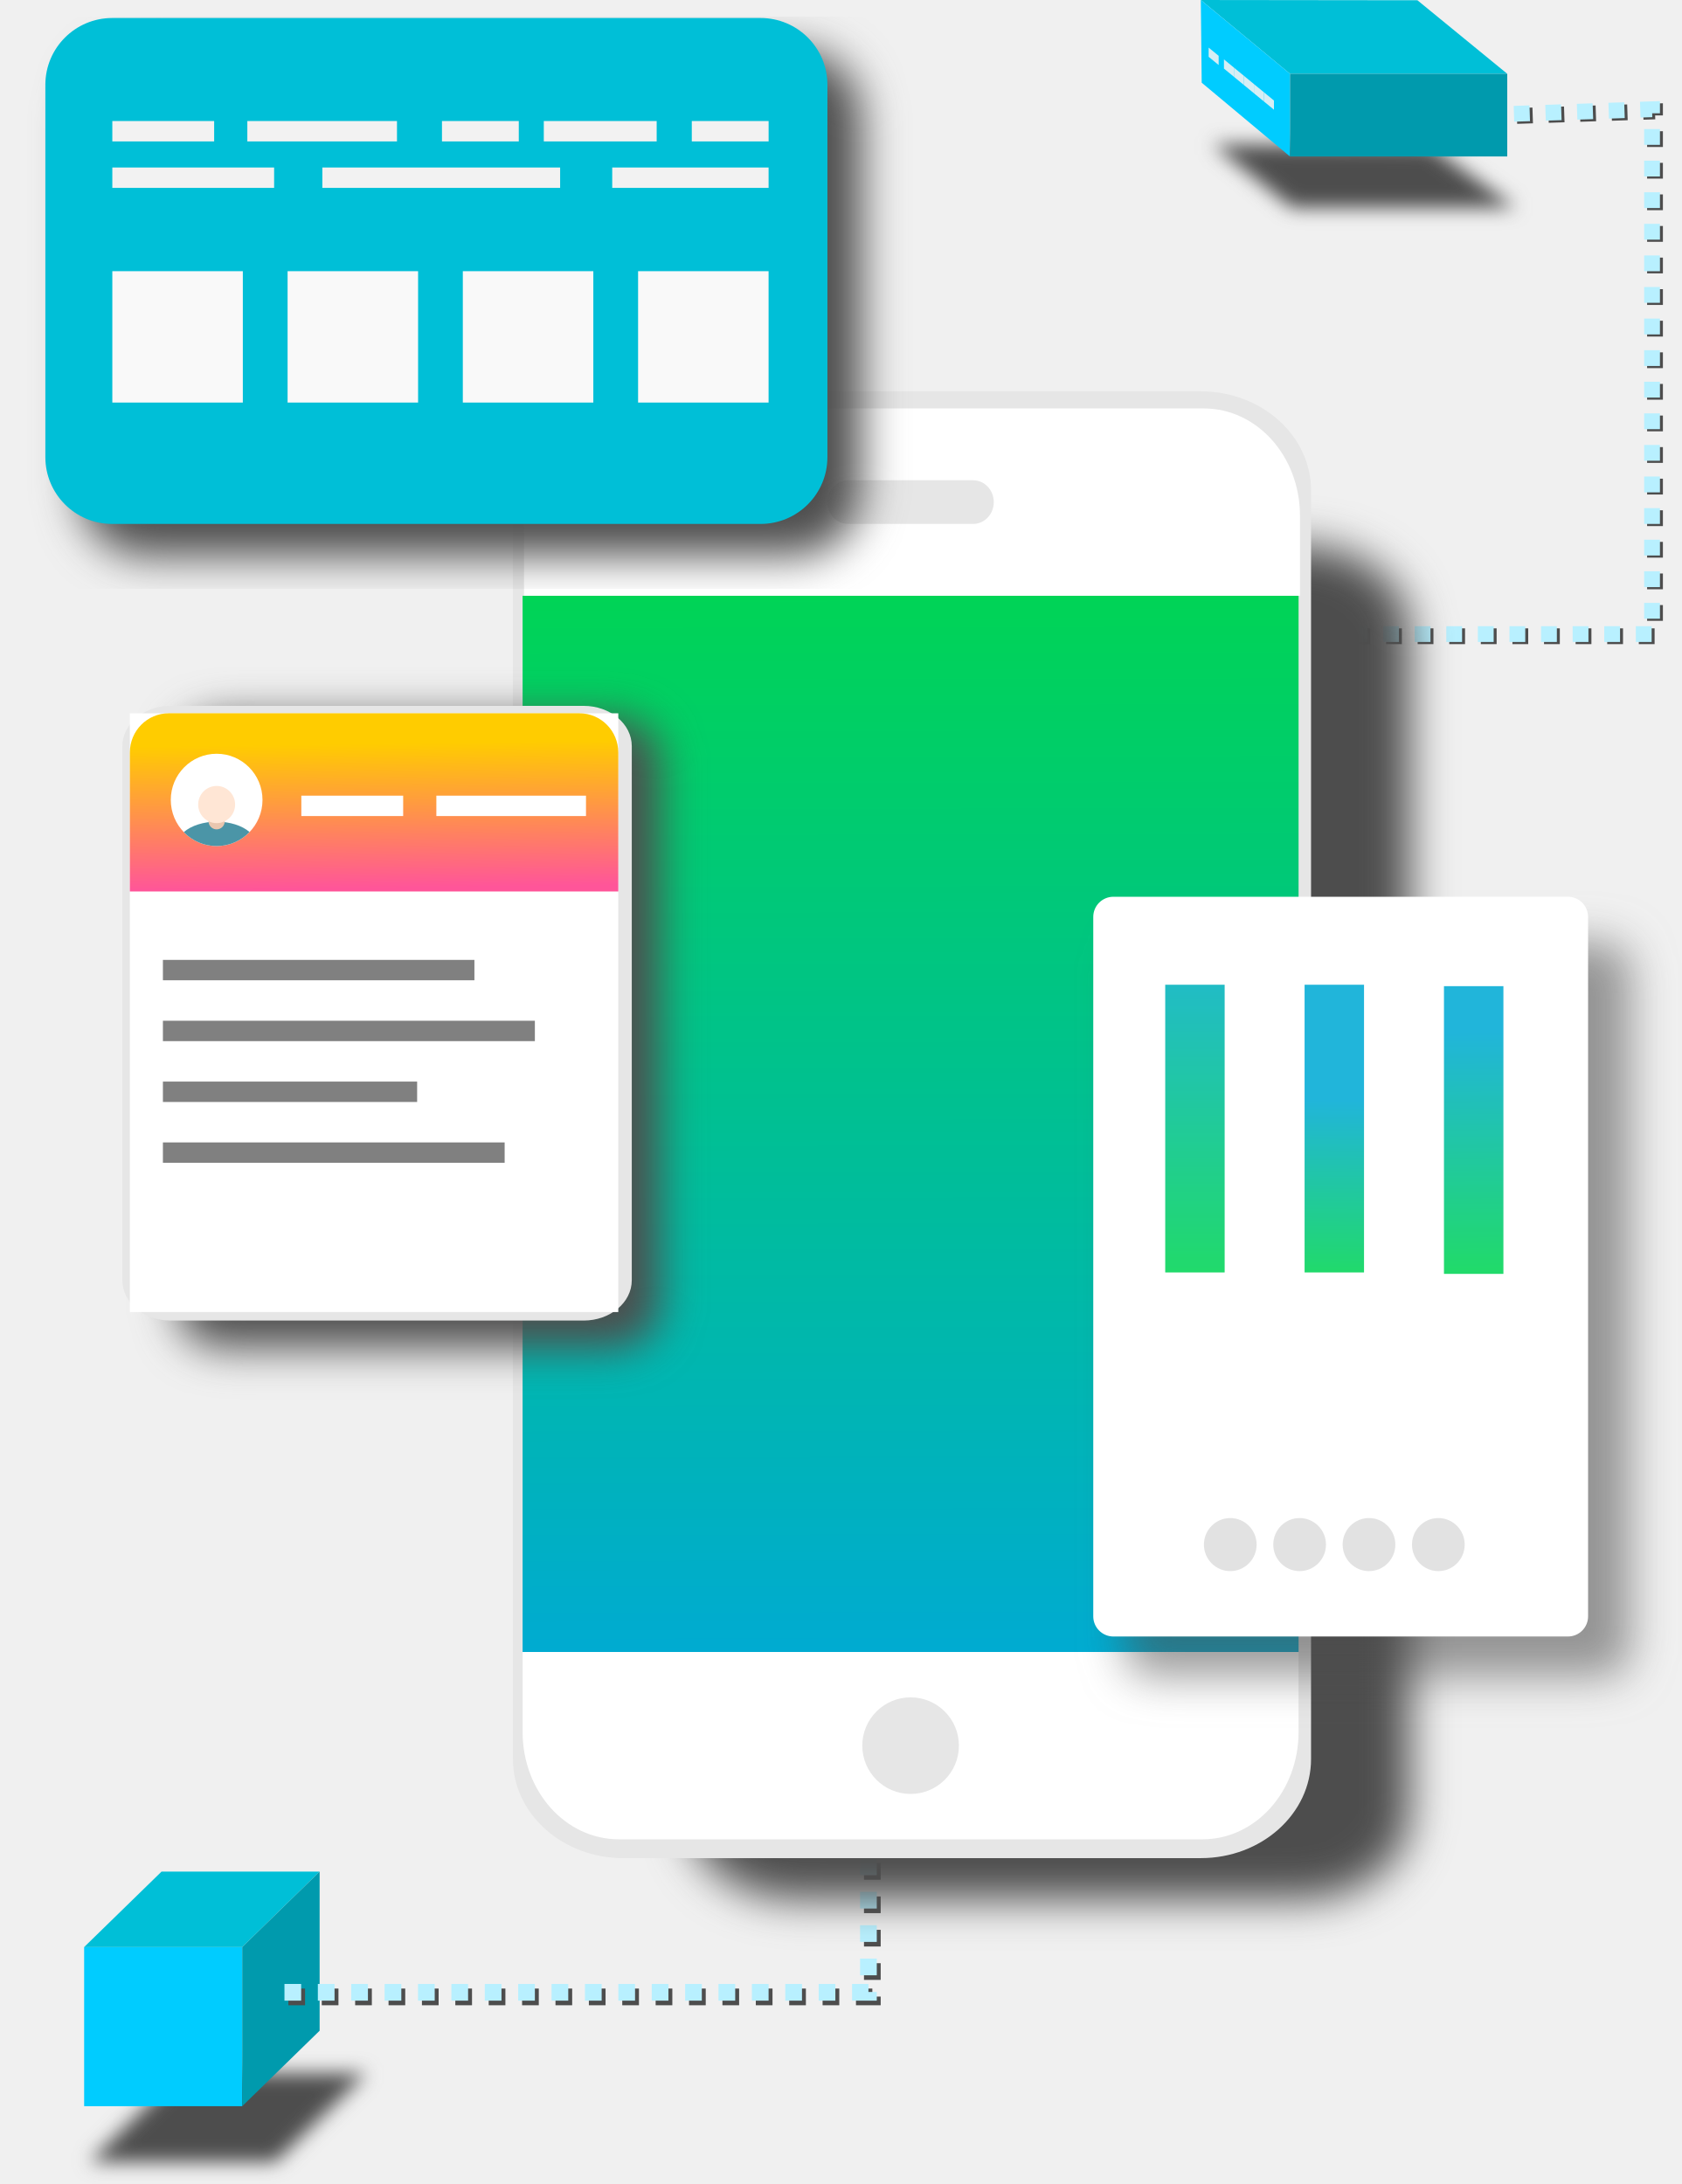
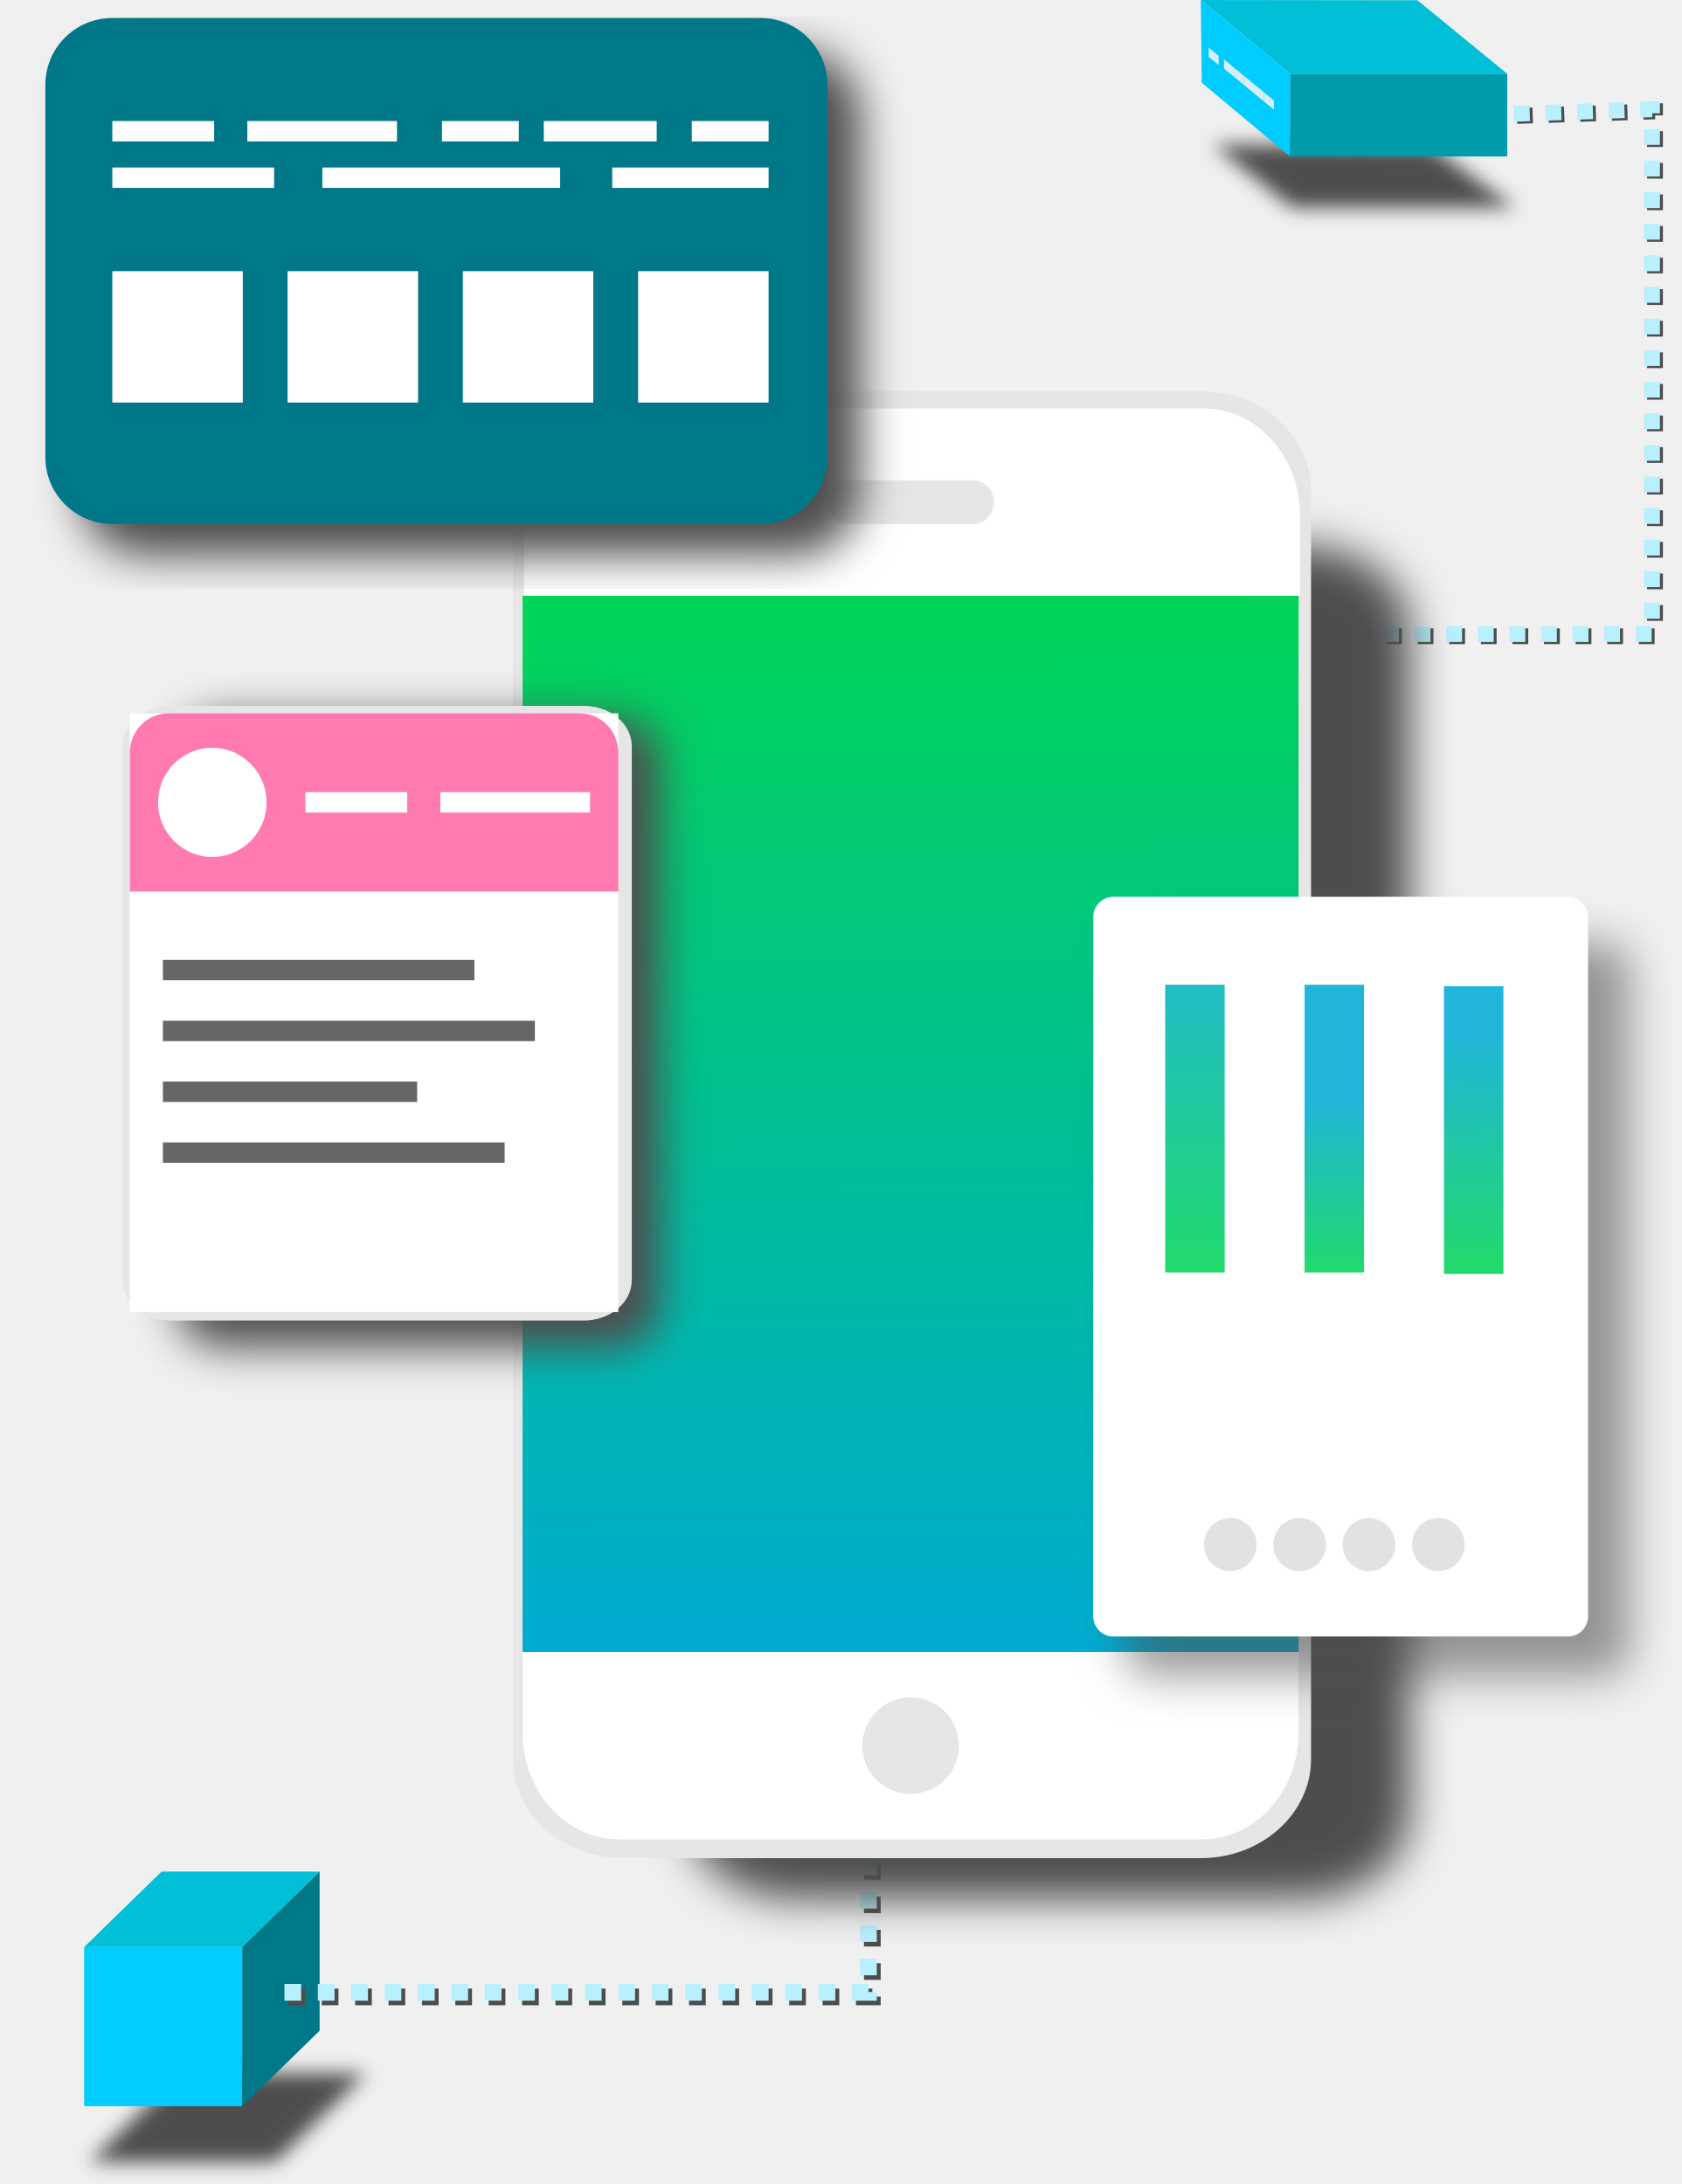
<svg xmlns="http://www.w3.org/2000/svg" xmlns:xlink="http://www.w3.org/1999/xlink" width="91.855mm" height="119.335mm" viewBox="0 0 91.855 119.335" version="1.1" id="svg8">
  <defs id="defs2">
-     <linearGradient id="linearGradient911">
-       <stop style="stop-color:#ff5599;stop-opacity:1" offset="0" id="stop907" />
-       <stop style="stop-color:#ffcc00;stop-opacity:1" offset="1" id="stop909" />
-     </linearGradient>
    <linearGradient xlink:href="#linearGradient2231" id="linearGradient2233" x1="-177.46" y1="92.704" x2="-177.46" y2="91.003" gradientUnits="userSpaceOnUse" gradientTransform="matrix(0.1823293,0,0,0.1835932,-6.603175,278.2895)" />
    <linearGradient id="linearGradient2231">
      <stop style="stop-color:#00bfd7;stop-opacity:1;" offset="0" id="stop2227" />
      <stop style="stop-color:#00bfd7;stop-opacity:0;" offset="1" id="stop2229" />
    </linearGradient>
    <filter style="color-interpolation-filters:sRGB" id="filter4404" x="-0.072" width="1.144" y="-0.348" height="1.696">
      <feGaussianBlur stdDeviation="0.268" id="feGaussianBlur4406" />
    </filter>
    <filter style="color-interpolation-filters:sRGB" id="filter4384" x="-0.079" width="1.158" y="-0.248" height="1.497">
      <feGaussianBlur stdDeviation="0.268" id="feGaussianBlur4386" />
    </filter>
    <filter style="color-interpolation-filters:sRGB" id="filter4524" x="-0.07" width="1.141" y="-0.038" height="1.076">
      <feGaussianBlur stdDeviation="0.623" id="feGaussianBlur4526" />
    </filter>
    <linearGradient xlink:href="#linearGradient2079" id="linearGradient2081" x1="76.445" y1="122.075" x2="76.974" y2="288.447" gradientUnits="userSpaceOnUse" gradientTransform="matrix(0.5444531,0,0,0.3574918,-92.71443,284.0427)" />
    <linearGradient id="linearGradient2079">
      <stop style="stop-color:#00d455;stop-opacity:1" offset="0" id="stop2075" />
      <stop style="stop-color:#00aad4;stop-opacity:1" offset="1" id="stop2077" />
    </linearGradient>
    <filter style="color-interpolation-filters:sRGB" id="filter4520" x="-0.1" width="1.201" y="-0.07" height="1.139">
      <feGaussianBlur stdDeviation="0.623" id="feGaussianBlur4522" />
    </filter>
    <filter style="color-interpolation-filters:sRGB" id="filter4516" x="-0.105" width="1.211" y="-0.081" height="1.162">
      <feGaussianBlur stdDeviation="0.623" id="feGaussianBlur4518" />
    </filter>
    <filter style="color-interpolation-filters:sRGB" id="filter4512" x="-0.065" width="1.13" y="-0.101" height="1.202">
      <feGaussianBlur stdDeviation="0.623" id="feGaussianBlur4514" />
    </filter>
    <linearGradient xlink:href="#linearGradient2079" id="linearGradient4210" x1="53.273" y1="268.908" x2="53.273" y2="257.215" gradientUnits="userSpaceOnUse" gradientTransform="matrix(1.64433,0,0,1.655728,-122.5636,-80.17027)" />
    <linearGradient xlink:href="#linearGradient2079" id="linearGradient4214" x1="56.789" y1="268.923" x2="56.845" y2="263.234" gradientUnits="userSpaceOnUse" gradientTransform="matrix(1.64433,0,0,1.655728,-122.5636,-80.17027)" />
    <linearGradient xlink:href="#linearGradient2079" id="linearGradient4212" x1="61.551" y1="268.771" x2="61.443" y2="260.999" gradientUnits="userSpaceOnUse" gradientTransform="matrix(1.64433,0,0,1.655728,-122.5636,-80.17027)" />
-     <linearGradient xlink:href="#linearGradient911" id="linearGradient913" x1="-82.018" y1="344.068" x2="-82.115" y2="336.174" gradientUnits="userSpaceOnUse" />
  </defs>
  <g id="layer1" transform="translate(101.8681,-295.5407)">
    <path style="fill:url(#linearGradient2233);fill-opacity:1;stroke:none;stroke-width:0.044px;stroke-linecap:butt;stroke-linejoin:miter;stroke-opacity:1" d="m -24.434,295.555 4.907,4.018 h -11.867 l -4.872,-4.032 z" id="path918" />
    <path id="path920" d="m 61.489,241.284 2.528,1.803 h -6.575 l -2.334,-1.85 z" style="fill:#4d4d4d;fill-opacity:1;stroke:none;stroke-width:0.017px;stroke-linecap:butt;stroke-linejoin:miter;stroke-opacity:1;filter:url(#filter4404)" transform="matrix(1.858472,0,0,1.871355,-138.0362,-148.0114)" />
    <path style="fill:#00ccff;stroke:none;stroke-width:0.044px;stroke-linecap:butt;stroke-linejoin:miter;stroke-opacity:1" d="m -36.267,295.541 4.872,4.032 v 4.518 l -4.824,-4.032 z" id="path922" />
    <path style="fill:none;stroke:#4d4d4d;stroke-width:0.863;stroke-linecap:butt;stroke-linejoin:miter;stroke-miterlimit:4;stroke-dasharray:0.863, 0.863;stroke-dashoffset:0;stroke-opacity:1" d="m -29.6,330.305 h 18.145 v -28.676 l -15.553,0.51" id="path924" />
    <path id="path926" d="m -29.762,330.187 h 18.145 v -28.676 l -15.553,0.51" style="fill:none;stroke:#b8f0ff;stroke-width:0.863;stroke-linecap:butt;stroke-linejoin:miter;stroke-miterlimit:4;stroke-dasharray:0.863, 0.863;stroke-dashoffset:0;stroke-opacity:1" />
    <path style="opacity:1;fill:#009aad;fill-opacity:1;stroke:none;stroke-width:0.033;stroke-linecap:round;stroke-linejoin:round;stroke-miterlimit:4;stroke-dasharray:none;stroke-dashoffset:0;stroke-opacity:1;paint-order:fill markers stroke" d="m -19.527,299.572 h -11.867 v 4.518 h 11.867 z" id="path928" />
    <path id="path930" d="m -32.272,301.536 -0.546,-0.449 v -0.503 c 0,0 0.546,0.449 0.546,0.449 z" style="fill:#d7eef4;stroke:none;stroke-width:0.005px;stroke-linecap:butt;stroke-linejoin:miter;stroke-opacity:1" />
    <path style="fill:#d7eef4;stroke:none;stroke-width:0.005px;stroke-linecap:butt;stroke-linejoin:miter;stroke-opacity:1" d="m -32.818,301.087 -0.547,-0.449 v -0.503 c 0,0 0.547,0.449 0.547,0.449 z" id="path932" />
    <path style="fill:#d7eef4;stroke:none;stroke-width:0.005px;stroke-linecap:butt;stroke-linejoin:miter;stroke-opacity:1" d="m -33.365,300.637 -0.546,-0.449 v -0.503 c 0,0 0.546,0.449 0.546,0.449 z" id="path934" />
    <path id="path936" d="m -33.911,300.188 -0.546,-0.449 v -0.503 c 0,0 0.546,0.449 0.546,0.449 z" style="fill:#d7eef4;stroke:none;stroke-width:0.005px;stroke-linecap:butt;stroke-linejoin:miter;stroke-opacity:1" />
    <path id="path938" d="m -34.457,299.738 -0.546,-0.449 v -0.503 c 0,0 0.546,0.449 0.546,0.449 z" style="fill:#d7eef4;stroke:none;stroke-width:0.005px;stroke-linecap:butt;stroke-linejoin:miter;stroke-opacity:1" />
    <path style="fill:#d7eef4;stroke:none;stroke-width:0.005px;stroke-linecap:butt;stroke-linejoin:miter;stroke-opacity:1" d="m -35.293,299.094 -0.546,-0.449 v -0.503 c 0,0 0.546,0.449 0.546,0.449 z" id="path940" />
    <path style="fill:#4d4d4d;fill-opacity:1;stroke:none;stroke-width:0.059px;stroke-linecap:butt;stroke-linejoin:miter;stroke-opacity:1;filter:url(#filter4384)" d="m 24.766,297.557 -2.674,2.59 h 5.461 l 2.674,-2.59 z" id="path942" transform="matrix(1.858472,0,0,1.871355,-138.0362,-148.0114)" />
    <rect style="opacity:1;fill:#00ccff;fill-opacity:1;stroke:none;stroke-width:0.655;stroke-linecap:butt;stroke-linejoin:round;stroke-miterlimit:4;stroke-dasharray:0.655, 0.655;stroke-dashoffset:0;stroke-opacity:1;paint-order:fill markers stroke" id="rect944" width="8.635" height="8.695" x="-97.271" y="401.929" />
    <path style="fill:#00bfd7;fill-opacity:1;stroke:none;stroke-width:0.093px;stroke-linecap:butt;stroke-linejoin:miter;stroke-opacity:1" d="m -93.042,397.805 -4.229,4.124 h 8.635 l 4.229,-4.124 z" id="path946" />
-     <path style="fill:#009aad;fill-opacity:1;stroke:none;stroke-width:0.093px;stroke-linecap:butt;stroke-linejoin:miter;stroke-opacity:1" d="m -88.636,401.929 c 0,0 0,8.695 0,8.695 l 4.229,-4.124 1.4e-5,-8.695 z" id="path948" />
+     <path style="fill:#007887;fill-opacity:1;stroke:none;stroke-width:0.093px;stroke-linecap:butt;stroke-linejoin:miter;stroke-opacity:1" d="m -88.636,401.929 c 0,0 0,8.695 0,8.695 l 4.229,-4.124 1.4e-5,-8.695 z" id="path948" />
    <path id="path950" d="m -86.114,404.653 h 31.902 v -15.614" style="fill:none;stroke:#4d4d4d;stroke-width:0.912;stroke-linecap:butt;stroke-linejoin:miter;stroke-miterlimit:4;stroke-dasharray:0.912, 0.912;stroke-dashoffset:0;stroke-opacity:1" />
    <path style="fill:none;stroke:#b8f0ff;stroke-width:0.912;stroke-linecap:butt;stroke-linejoin:miter;stroke-miterlimit:4;stroke-dasharray:0.912, 0.912;stroke-dashoffset:0;stroke-opacity:1" d="m -86.328,404.401 h 31.902 v -15.614" id="path952" />
    <rect rx="3.247" style="opacity:1;fill:#4d4d4d;fill-opacity:1;stroke:none;stroke-width:0.026;stroke-linecap:round;stroke-linejoin:round;stroke-miterlimit:4;stroke-dasharray:none;stroke-dashoffset:0;stroke-opacity:1;paint-order:fill markers stroke;filter:url(#filter4524)" id="rect954" width="21.237" height="39.522" x="39.672" y="252.953" ry="2.499" transform="matrix(1.858472,0,0,1.871355,-138.0362,-148.0114)" />
    <rect ry="5.417" y="316.923" x="-73.846" height="80.147" width="43.601" id="rect956" style="opacity:1;fill:#e6e6e6;fill-opacity:1;stroke:none;stroke-width:0.053;stroke-linecap:round;stroke-linejoin:round;stroke-miterlimit:4;stroke-dasharray:none;stroke-dashoffset:0;stroke-opacity:1;paint-order:fill markers stroke" rx="6.024" />
    <rect style="opacity:1;fill:url(#linearGradient2081);fill-opacity:1;stroke:none;stroke-width:0.046;stroke-linecap:round;stroke-linejoin:round;stroke-miterlimit:4;stroke-dasharray:none;stroke-dashoffset:0;stroke-opacity:1;paint-order:fill markers stroke" id="rect958" width="42.391" height="57.712" x="-73.318" y="328.094" />
    <path style="opacity:1;fill:#ffffff;fill-opacity:1;stroke:none;stroke-width:0.054;stroke-linecap:round;stroke-linejoin:round;stroke-miterlimit:4;stroke-dasharray:none;stroke-dashoffset:0;stroke-opacity:1;paint-order:fill markers stroke" d="m -73.318,385.806 v 4.367 c 0,3.252 2.345,5.87 5.258,5.87 h 31.875 c 2.913,0 5.258,-2.618 5.258,-5.87 v -4.367 z" id="path960" />
    <rect y="264.529" x="52.524" height="21.446" width="14.868" id="rect962" style="opacity:0.561;fill:#4d4d4d;fill-opacity:1;stroke:none;stroke-width:0.066;stroke-linecap:round;stroke-linejoin:round;stroke-miterlimit:4;stroke-dasharray:none;stroke-dashoffset:0;stroke-opacity:1;paint-order:fill markers stroke;filter:url(#filter4520)" ry="0.796" transform="matrix(1.858472,0,0,1.871355,-138.0362,-148.0114)" />
    <path id="path964" d="m -30.85,328.094 v -4.366 c 0,-3.252 -2.345,-5.87 -5.258,-5.87 h -31.875 c -2.913,0 -5.258,2.618 -5.258,5.87 v 4.366 z" style="opacity:1;fill:#ffffff;fill-opacity:1;stroke:none;stroke-width:0.054;stroke-linecap:round;stroke-linejoin:round;stroke-miterlimit:4;stroke-dasharray:none;stroke-dashoffset:0;stroke-opacity:1;paint-order:fill markers stroke" />
    <rect style="opacity:1;fill:#4d4d4d;fill-opacity:1;stroke:none;stroke-width:0.047;stroke-linecap:round;stroke-linejoin:round;stroke-miterlimit:4;stroke-dasharray:none;stroke-dashoffset:0;stroke-opacity:1;paint-order:fill markers stroke;filter:url(#filter4516)" id="rect966" width="14.192" height="18.396" x="24.666" y="257.977" rx="1.343" ry="1.205" transform="matrix(1.858472,0,0,1.871355,-138.0362,-148.0114)" />
    <rect style="opacity:1;fill:#e6e6e6;fill-opacity:1;stroke:none;stroke-width:0.05;stroke-linecap:round;stroke-linejoin:round;stroke-miterlimit:4;stroke-dasharray:none;stroke-dashoffset:0;stroke-opacity:1;paint-order:fill markers stroke" id="rect968" width="9.088" height="2.386" x="-56.666" y="321.783" rx="1.129" ry="1.482" />
    <rect transform="matrix(0,1.871355,-1.858472,0,-138.0362,-148.0114)" ry="1.964" y="-44.775" x="238.474" height="22.989" width="14.772" id="rect970" style="opacity:1;fill:#4d4d4d;fill-opacity:1;stroke:none;stroke-width:0.153;stroke-linecap:round;stroke-linejoin:round;stroke-miterlimit:4;stroke-dasharray:none;stroke-dashoffset:0;stroke-opacity:1;paint-order:fill markers stroke;filter:url(#filter4512)" />
    <rect ry="2.201" rx="2.633" y="334.109" x="-95.183" height="33.588" width="27.829" id="rect974" style="opacity:1;fill:#e6e6e6;fill-opacity:1;stroke:none;stroke-width:0.088;stroke-linecap:round;stroke-linejoin:round;stroke-miterlimit:4;stroke-dasharray:none;stroke-dashoffset:0;stroke-opacity:1;paint-order:fill markers stroke" />
    <rect style="opacity:1;fill:#ffffff;fill-opacity:1;stroke:none;stroke-width:0.085;stroke-linecap:round;stroke-linejoin:round;stroke-miterlimit:4;stroke-dasharray:none;stroke-dashoffset:0;stroke-opacity:1;paint-order:fill markers stroke" id="rect976" width="26.683" height="32.716" x="-94.774" y="334.516" rx="0" ry="2.143" />
-     <path style="opacity:1;fill:url(#linearGradient913);fill-opacity:1;stroke:none;stroke-width:0.156;stroke-linecap:round;stroke-linejoin:round;stroke-miterlimit:4;stroke-dasharray:none;stroke-dashoffset:0;stroke-opacity:0;paint-order:fill markers stroke" d="m -92.645,334.515 c -1.179,0 -2.129,0.957 -2.129,2.144 v 7.591 H -68.091 v -7.591 c 0,-1.187 -0.949,-2.144 -2.128,-2.144 z" id="path978" />
-     <ellipse style="opacity:1;fill:#ffffff;fill-opacity:1;stroke:none;stroke-width:0.039;stroke-linecap:round;stroke-linejoin:round;stroke-miterlimit:4;stroke-dasharray:none;stroke-dashoffset:0;stroke-opacity:1;paint-order:fill markers stroke" id="circle980" cx="-90.033" cy="339.248" rx="2.505" ry="2.522" />
-     <rect style="opacity:1;fill:#808080;fill-opacity:1;stroke:none;stroke-width:0.216;stroke-linecap:round;stroke-linejoin:round;stroke-miterlimit:4;stroke-dasharray:none;stroke-dashoffset:0;stroke-opacity:1;paint-order:fill markers stroke" id="rect982" width="17.017" height="1.114" x="-92.968" y="347.99" />
-     <rect y="351.315" x="-92.968" height="1.114" width="20.32" id="rect984" style="opacity:1;fill:#808080;fill-opacity:1;stroke:none;stroke-width:0.236;stroke-linecap:round;stroke-linejoin:round;stroke-miterlimit:4;stroke-dasharray:none;stroke-dashoffset:0;stroke-opacity:1;paint-order:fill markers stroke" />
-     <rect style="opacity:1;fill:#808080;fill-opacity:1;stroke:none;stroke-width:0.195;stroke-linecap:round;stroke-linejoin:round;stroke-miterlimit:4;stroke-dasharray:none;stroke-dashoffset:0;stroke-opacity:1;paint-order:fill markers stroke" id="rect986" width="13.888" height="1.114" x="-92.968" y="354.639" />
-     <rect y="357.963" x="-92.968" height="1.114" width="18.669" id="rect988" style="opacity:1;fill:#808080;fill-opacity:1;stroke:none;stroke-width:0.226;stroke-linecap:round;stroke-linejoin:round;stroke-miterlimit:4;stroke-dasharray:none;stroke-dashoffset:0;stroke-opacity:1;paint-order:fill markers stroke" />
-     <rect y="339.016" x="-85.406" height="1.114" width="5.563" id="rect990" style="opacity:1;fill:#ffffff;fill-opacity:1;stroke:none;stroke-width:0.124;stroke-linecap:round;stroke-linejoin:round;stroke-miterlimit:4;stroke-dasharray:none;stroke-dashoffset:0;stroke-opacity:1;paint-order:fill markers stroke" />
-     <rect style="opacity:1;fill:#ffffff;fill-opacity:1;stroke:none;stroke-width:0.15;stroke-linecap:round;stroke-linejoin:round;stroke-miterlimit:4;stroke-dasharray:none;stroke-dashoffset:0;stroke-opacity:1;paint-order:fill markers stroke" id="rect992" width="8.175" height="1.114" x="-78.03" y="339.016" />
+     <path style="opacity:1;fill:#ff7ab0;fill-opacity:1;stroke:none;stroke-width:0.156;stroke-linecap:round;stroke-linejoin:round;stroke-miterlimit:4;stroke-dasharray:none;stroke-dashoffset:0;stroke-opacity:0;paint-order:fill markers stroke" d="m -92.645,334.515 c -1.179,0 -2.129,0.957 -2.129,2.144 v 7.591 H -68.091 v -7.591 c 0,-1.187 -0.949,-2.144 -2.128,-2.144 z" id="path978" />
+     <rect style="opacity:1;fill:#666666;fill-opacity:1;stroke:none;stroke-width:0.216;stroke-linecap:round;stroke-linejoin:round;stroke-miterlimit:4;stroke-dasharray:none;stroke-dashoffset:0;stroke-opacity:1;paint-order:fill markers stroke" id="rect982" width="17.017" height="1.114" x="-92.968" y="347.99" />
+     <rect y="351.315" x="-92.968" height="1.114" width="20.32" id="rect984" style="opacity:1;fill:#666666;fill-opacity:1;stroke:none;stroke-width:0.236;stroke-linecap:round;stroke-linejoin:round;stroke-miterlimit:4;stroke-dasharray:none;stroke-dashoffset:0;stroke-opacity:1;paint-order:fill markers stroke" />
+     <rect style="opacity:1;fill:#666666;fill-opacity:1;stroke:none;stroke-width:0.195;stroke-linecap:round;stroke-linejoin:round;stroke-miterlimit:4;stroke-dasharray:none;stroke-dashoffset:0;stroke-opacity:1;paint-order:fill markers stroke" id="rect986" width="13.888" height="1.114" x="-92.968" y="354.639" />
+     <rect y="357.963" x="-92.968" height="1.114" width="18.669" id="rect988" style="opacity:1;fill:#666666;fill-opacity:1;stroke:none;stroke-width:0.226;stroke-linecap:round;stroke-linejoin:round;stroke-miterlimit:4;stroke-dasharray:none;stroke-dashoffset:0;stroke-opacity:1;paint-order:fill markers stroke" />
    <rect style="opacity:1;fill:#ffffff;fill-opacity:1;stroke:none;stroke-width:0.123;stroke-linecap:round;stroke-linejoin:round;stroke-miterlimit:4;stroke-dasharray:none;stroke-dashoffset:0;stroke-opacity:1;paint-order:fill markers stroke" id="rect994" width="27.032" height="40.42" x="-42.143" y="344.54" ry="1.1" />
    <g id="g1004" transform="matrix(1.209018,0,0,1.217399,10.68606,34.47528)" style="fill:#cccccc;fill-opacity:1;stroke-width:0.903">
      <circle r="1.191" cy="283.771" cx="-37.505" id="circle996" style="opacity:0.561;fill:#cccccc;fill-opacity:1;stroke:none;stroke-width:0.098;stroke-linecap:round;stroke-linejoin:round;stroke-miterlimit:4;stroke-dasharray:none;stroke-dashoffset:0;stroke-opacity:1;paint-order:fill markers stroke" />
      <circle style="opacity:0.561;fill:#cccccc;fill-opacity:1;stroke:none;stroke-width:0.098;stroke-linecap:round;stroke-linejoin:round;stroke-miterlimit:4;stroke-dasharray:none;stroke-dashoffset:0;stroke-opacity:1;paint-order:fill markers stroke" id="circle998" cx="-28.103" cy="283.771" r="1.191" />
      <circle r="1.191" cy="283.771" cx="-31.237" id="circle1000" style="opacity:0.561;fill:#cccccc;fill-opacity:1;stroke:none;stroke-width:0.098;stroke-linecap:round;stroke-linejoin:round;stroke-miterlimit:4;stroke-dasharray:none;stroke-dashoffset:0;stroke-opacity:1;paint-order:fill markers stroke" />
      <circle style="opacity:0.561;fill:#cccccc;fill-opacity:1;stroke:none;stroke-width:0.098;stroke-linecap:round;stroke-linejoin:round;stroke-miterlimit:4;stroke-dasharray:none;stroke-dashoffset:0;stroke-opacity:1;paint-order:fill markers stroke" id="circle1002" cx="-34.371" cy="283.771" r="1.191" />
    </g>
    <rect style="opacity:0.869;fill:url(#linearGradient4210);fill-opacity:1;stroke:none;stroke-width:0.128;stroke-linecap:round;stroke-linejoin:round;stroke-miterlimit:4;stroke-dasharray:none;stroke-dashoffset:0;stroke-opacity:1;paint-order:fill markers stroke" id="rect1006" width="3.247" height="15.721" x="-38.212" y="349.347" />
    <rect y="349.347" x="-30.598" height="15.721" width="3.247" id="rect1008" style="opacity:0.869;fill:url(#linearGradient4214);fill-opacity:1;stroke:none;stroke-width:0.128;stroke-linecap:round;stroke-linejoin:round;stroke-miterlimit:4;stroke-dasharray:none;stroke-dashoffset:0;stroke-opacity:1;paint-order:fill markers stroke" />
    <rect style="opacity:0.869;fill:url(#linearGradient4212);fill-opacity:1;stroke:none;stroke-width:0.128;stroke-linecap:round;stroke-linejoin:round;stroke-miterlimit:4;stroke-dasharray:none;stroke-dashoffset:0;stroke-opacity:1;paint-order:fill markers stroke" id="rect1010" width="3.247" height="15.721" x="-22.984" y="349.425" />
-     <path style="opacity:1;fill:#4b95a7;fill-opacity:1;stroke:none;stroke-width:0.027;stroke-linecap:round;stroke-linejoin:round;stroke-miterlimit:4;stroke-dasharray:none;stroke-dashoffset:0;stroke-opacity:1;paint-order:fill markers stroke" d="m -90.028,340.436 a 2.2,1.334 0 0 0 -1.8,0.572 2.505,2.522 0 0 0 1.795,0.763 2.505,2.522 0 0 0 1.798,-0.769 2.2,1.334 0 0 0 -1.793,-0.565 z" id="path1012" />
-     <ellipse cy="340.412" cx="-90.033" id="circle1014" style="opacity:1;fill:#e9c6af;fill-opacity:1;stroke:none;stroke-width:0.149;stroke-linecap:round;stroke-linejoin:round;stroke-miterlimit:4;stroke-dasharray:none;stroke-dashoffset:0;stroke-opacity:1;paint-order:fill markers stroke" rx="0.443" ry="0.446" />
-     <ellipse style="opacity:1;fill:#ffe6d5;fill-opacity:1;stroke:none;stroke-width:0.339;stroke-linecap:round;stroke-linejoin:round;stroke-miterlimit:4;stroke-dasharray:none;stroke-dashoffset:0;stroke-opacity:1;paint-order:fill markers stroke" id="circle1016" cx="-90.033" cy="339.501" rx="1.009" ry="1.016" />
-     <rect style="opacity:1;fill:#00bfd7;fill-opacity:1;stroke:none;stroke-width:0.285;stroke-linecap:round;stroke-linejoin:round;stroke-miterlimit:4;stroke-dasharray:none;stroke-dashoffset:0;stroke-opacity:1;paint-order:fill markers stroke" id="rect1018" width="27.644" height="42.724" x="296.525" y="56.666" ry="3.651" transform="rotate(90)" />
-     <rect style="opacity:1;fill:#f2f2f2;fill-opacity:1;stroke:none;stroke-width:0.124;stroke-linecap:round;stroke-linejoin:round;stroke-miterlimit:4;stroke-dasharray:none;stroke-dashoffset:0;stroke-opacity:1;paint-order:fill markers stroke" id="rect1020" width="5.563" height="1.114" x="-95.732" y="302.154" />
-     <rect y="302.154" x="-88.356" height="1.114" width="8.175" id="rect1022" style="opacity:1;fill:#f2f2f2;fill-opacity:1;stroke:none;stroke-width:0.15;stroke-linecap:round;stroke-linejoin:round;stroke-miterlimit:4;stroke-dasharray:none;stroke-dashoffset:0;stroke-opacity:1;paint-order:fill markers stroke" />
-     <rect y="304.693" x="-95.732" height="1.114" width="8.839" id="rect1024" style="opacity:1;fill:#f2f2f2;fill-opacity:1;stroke:none;stroke-width:0.156;stroke-linecap:round;stroke-linejoin:round;stroke-miterlimit:4;stroke-dasharray:none;stroke-dashoffset:0;stroke-opacity:1;paint-order:fill markers stroke" />
-     <rect style="opacity:1;fill:#f2f2f2;fill-opacity:1;stroke:none;stroke-width:0.189;stroke-linecap:round;stroke-linejoin:round;stroke-miterlimit:4;stroke-dasharray:none;stroke-dashoffset:0;stroke-opacity:1;paint-order:fill markers stroke" id="rect1026" width="12.99" height="1.114" x="-84.258" y="304.693" />
-     <rect y="302.154" x="-77.723" height="1.114" width="4.196" id="rect1028" style="opacity:1;fill:#f2f2f2;fill-opacity:1;stroke:none;stroke-width:0.107;stroke-linecap:round;stroke-linejoin:round;stroke-miterlimit:4;stroke-dasharray:none;stroke-dashoffset:0;stroke-opacity:1;paint-order:fill markers stroke" />
-     <rect style="opacity:1;fill:#f2f2f2;fill-opacity:1;stroke:none;stroke-width:0.13;stroke-linecap:round;stroke-linejoin:round;stroke-miterlimit:4;stroke-dasharray:none;stroke-dashoffset:0;stroke-opacity:1;paint-order:fill markers stroke" id="rect1030" width="6.166" height="1.114" x="-72.16" y="302.154" />
-     <rect style="opacity:1;fill:#f2f2f2;fill-opacity:1;stroke:none;stroke-width:0.153;stroke-linecap:round;stroke-linejoin:round;stroke-miterlimit:4;stroke-dasharray:none;stroke-dashoffset:0;stroke-opacity:1;paint-order:fill markers stroke" id="rect1032" width="8.542" height="1.114" x="-68.422" y="304.693" />
-     <rect style="opacity:1;fill:#f2f2f2;fill-opacity:1;stroke:none;stroke-width:0.107;stroke-linecap:round;stroke-linejoin:round;stroke-miterlimit:4;stroke-dasharray:none;stroke-dashoffset:0;stroke-opacity:1;paint-order:fill markers stroke" id="rect1034" width="4.196" height="1.114" x="-64.075" y="302.154" />
+     <g id="g1474" transform="translate(0.2208313,-0.1899031)">
+       <rect style="opacity:1;fill:#ffffff;fill-opacity:1;stroke:none;stroke-width:0.124;stroke-linecap:round;stroke-linejoin:round;stroke-miterlimit:4;stroke-dasharray:none;stroke-dashoffset:0;stroke-opacity:1;paint-order:fill markers stroke" id="rect990" width="5.563" height="1.114" x="-85.406" y="339.016" />
+       <rect y="339.016" x="-78.03" height="1.114" width="8.175" id="rect992" style="opacity:1;fill:#ffffff;fill-opacity:1;stroke:none;stroke-width:0.15;stroke-linecap:round;stroke-linejoin:round;stroke-miterlimit:4;stroke-dasharray:none;stroke-dashoffset:0;stroke-opacity:1;paint-order:fill markers stroke" />
+       <g transform="translate(0,-0.136121)" id="g1465">
+         <ellipse style="opacity:1;fill:#ffffff;fill-opacity:1;stroke:none;stroke-width:0.039;stroke-linecap:round;stroke-linejoin:round;stroke-miterlimit:4;stroke-dasharray:none;stroke-dashoffset:0;stroke-opacity:1;paint-order:fill markers stroke" id="circle980" cx="-90.491" cy="339.709" rx="2.962" ry="2.983" />
+       </g>
+     </g>
+     <rect style="opacity:1;fill:#007887;fill-opacity:1;stroke:none;stroke-width:0.285;stroke-linecap:round;stroke-linejoin:round;stroke-miterlimit:4;stroke-dasharray:none;stroke-dashoffset:0;stroke-opacity:1;paint-order:fill markers stroke" id="rect1018" width="27.644" height="42.724" x="296.525" y="56.666" ry="3.651" transform="rotate(90)" />
+     <rect style="opacity:1;fill:#ffffff;fill-opacity:1;stroke:none;stroke-width:0.124;stroke-linecap:round;stroke-linejoin:round;stroke-miterlimit:4;stroke-dasharray:none;stroke-dashoffset:0;stroke-opacity:1;paint-order:fill markers stroke" id="rect1020" width="5.563" height="1.114" x="-95.732" y="302.154" />
+     <rect y="302.154" x="-88.356" height="1.114" width="8.175" id="rect1022" style="opacity:1;fill:#ffffff;fill-opacity:1;stroke:none;stroke-width:0.15;stroke-linecap:round;stroke-linejoin:round;stroke-miterlimit:4;stroke-dasharray:none;stroke-dashoffset:0;stroke-opacity:1;paint-order:fill markers stroke" />
+     <rect y="304.693" x="-95.732" height="1.114" width="8.839" id="rect1024" style="opacity:1;fill:#ffffff;fill-opacity:1;stroke:none;stroke-width:0.156;stroke-linecap:round;stroke-linejoin:round;stroke-miterlimit:4;stroke-dasharray:none;stroke-dashoffset:0;stroke-opacity:1;paint-order:fill markers stroke" />
+     <rect style="opacity:1;fill:#ffffff;fill-opacity:1;stroke:none;stroke-width:0.189;stroke-linecap:round;stroke-linejoin:round;stroke-miterlimit:4;stroke-dasharray:none;stroke-dashoffset:0;stroke-opacity:1;paint-order:fill markers stroke" id="rect1026" width="12.99" height="1.114" x="-84.258" y="304.693" />
+     <rect y="302.154" x="-77.723" height="1.114" width="4.196" id="rect1028" style="opacity:1;fill:#ffffff;fill-opacity:1;stroke:none;stroke-width:0.107;stroke-linecap:round;stroke-linejoin:round;stroke-miterlimit:4;stroke-dasharray:none;stroke-dashoffset:0;stroke-opacity:1;paint-order:fill markers stroke" />
+     <rect style="opacity:1;fill:#ffffff;fill-opacity:1;stroke:none;stroke-width:0.13;stroke-linecap:round;stroke-linejoin:round;stroke-miterlimit:4;stroke-dasharray:none;stroke-dashoffset:0;stroke-opacity:1;paint-order:fill markers stroke" id="rect1030" width="6.166" height="1.114" x="-72.16" y="302.154" />
+     <rect style="opacity:1;fill:#ffffff;fill-opacity:1;stroke:none;stroke-width:0.153;stroke-linecap:round;stroke-linejoin:round;stroke-miterlimit:4;stroke-dasharray:none;stroke-dashoffset:0;stroke-opacity:1;paint-order:fill markers stroke" id="rect1032" width="8.542" height="1.114" x="-68.422" y="304.693" />
+     <rect style="opacity:1;fill:#ffffff;fill-opacity:1;stroke:none;stroke-width:0.107;stroke-linecap:round;stroke-linejoin:round;stroke-miterlimit:4;stroke-dasharray:none;stroke-dashoffset:0;stroke-opacity:1;paint-order:fill markers stroke" id="rect1034" width="4.196" height="1.114" x="-64.075" y="302.154" />
    <g id="g1044" transform="matrix(1.858472,0,0,1.871355,-138.0362,-148.0114)" style="stroke-width:0.903">
-       <rect rx="0" y="244.94" x="22.763" height="3.836" width="3.836" id="rect1036" style="opacity:1;fill:#f9f9f9;fill-opacity:1;stroke:none;stroke-width:0.282;stroke-linecap:round;stroke-linejoin:round;stroke-miterlimit:4;stroke-dasharray:none;stroke-dashoffset:0;stroke-opacity:1;paint-order:fill markers stroke" />
-       <rect style="opacity:1;fill:#f9f9f9;fill-opacity:1;stroke:none;stroke-width:0.282;stroke-linecap:round;stroke-linejoin:round;stroke-miterlimit:4;stroke-dasharray:none;stroke-dashoffset:0;stroke-opacity:1;paint-order:fill markers stroke" id="rect1038" width="3.836" height="3.836" x="27.915" y="244.94" rx="0" />
-       <rect rx="0" y="244.94" x="33.066" height="3.836" width="3.836" id="rect1040" style="opacity:1;fill:#f9f9f9;fill-opacity:1;stroke:none;stroke-width:0.282;stroke-linecap:round;stroke-linejoin:round;stroke-miterlimit:4;stroke-dasharray:none;stroke-dashoffset:0;stroke-opacity:1;paint-order:fill markers stroke" />
-       <rect style="opacity:1;fill:#f9f9f9;fill-opacity:1;stroke:none;stroke-width:0.282;stroke-linecap:round;stroke-linejoin:round;stroke-miterlimit:4;stroke-dasharray:none;stroke-dashoffset:0;stroke-opacity:1;paint-order:fill markers stroke" id="rect1042" width="3.836" height="3.836" x="38.218" y="244.94" rx="0" />
+       <rect rx="0" y="244.94" x="22.763" height="3.836" width="3.836" id="rect1036" style="opacity:1;fill:#ffffff;fill-opacity:1;stroke:none;stroke-width:0.282;stroke-linecap:round;stroke-linejoin:round;stroke-miterlimit:4;stroke-dasharray:none;stroke-dashoffset:0;stroke-opacity:1;paint-order:fill markers stroke" />
+       <rect style="opacity:1;fill:#ffffff;fill-opacity:1;stroke:none;stroke-width:0.282;stroke-linecap:round;stroke-linejoin:round;stroke-miterlimit:4;stroke-dasharray:none;stroke-dashoffset:0;stroke-opacity:1;paint-order:fill markers stroke" id="rect1038" width="3.836" height="3.836" x="27.915" y="244.94" rx="0" />
+       <rect rx="0" y="244.94" x="33.066" height="3.836" width="3.836" id="rect1040" style="opacity:1;fill:#ffffff;fill-opacity:1;stroke:none;stroke-width:0.282;stroke-linecap:round;stroke-linejoin:round;stroke-miterlimit:4;stroke-dasharray:none;stroke-dashoffset:0;stroke-opacity:1;paint-order:fill markers stroke" />
+       <rect style="opacity:1;fill:#ffffff;fill-opacity:1;stroke:none;stroke-width:0.282;stroke-linecap:round;stroke-linejoin:round;stroke-miterlimit:4;stroke-dasharray:none;stroke-dashoffset:0;stroke-opacity:1;paint-order:fill markers stroke" id="rect1042" width="3.836" height="3.836" x="38.218" y="244.94" rx="0" />
    </g>
    <circle style="opacity:1;fill:#e6e6e6;fill-opacity:1;stroke:none;stroke-width:0.371;stroke-linecap:round;stroke-linejoin:round;stroke-miterlimit:4;stroke-dasharray:none;stroke-dashoffset:0;stroke-opacity:1;paint-order:fill markers stroke" id="path917" cx="-52.122" cy="390.924" r="2.639" />
  </g>
</svg>
